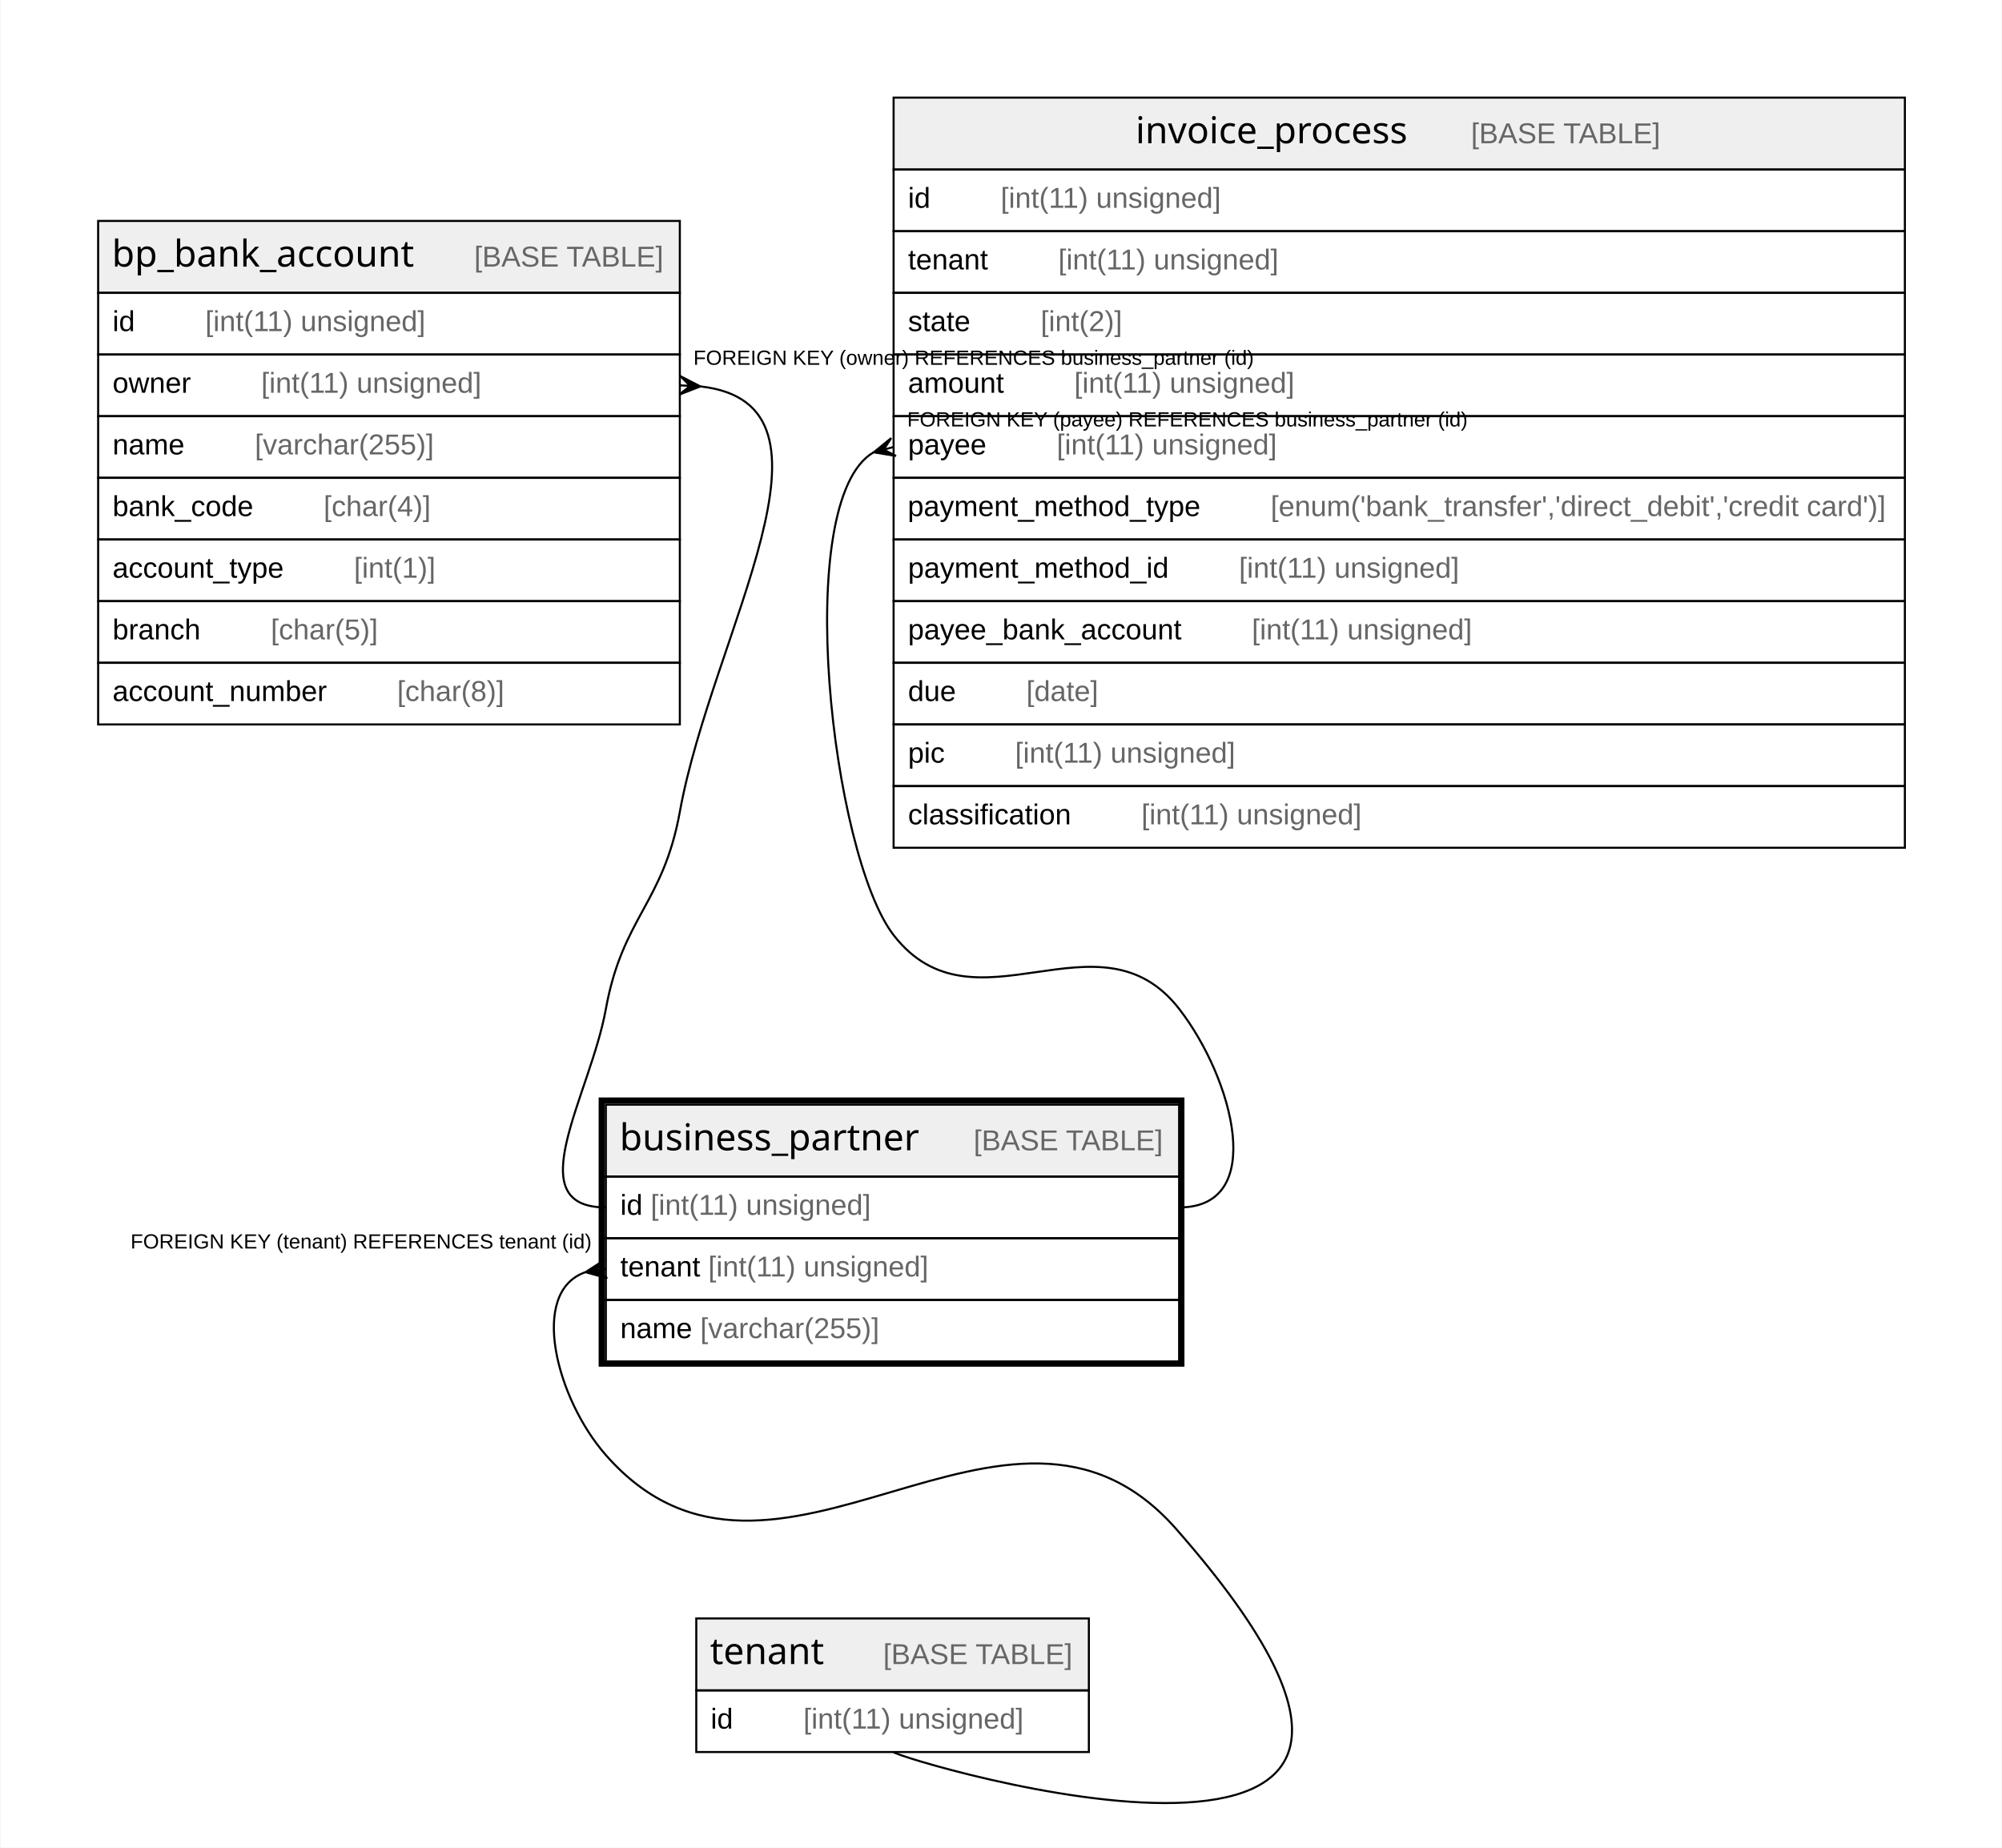
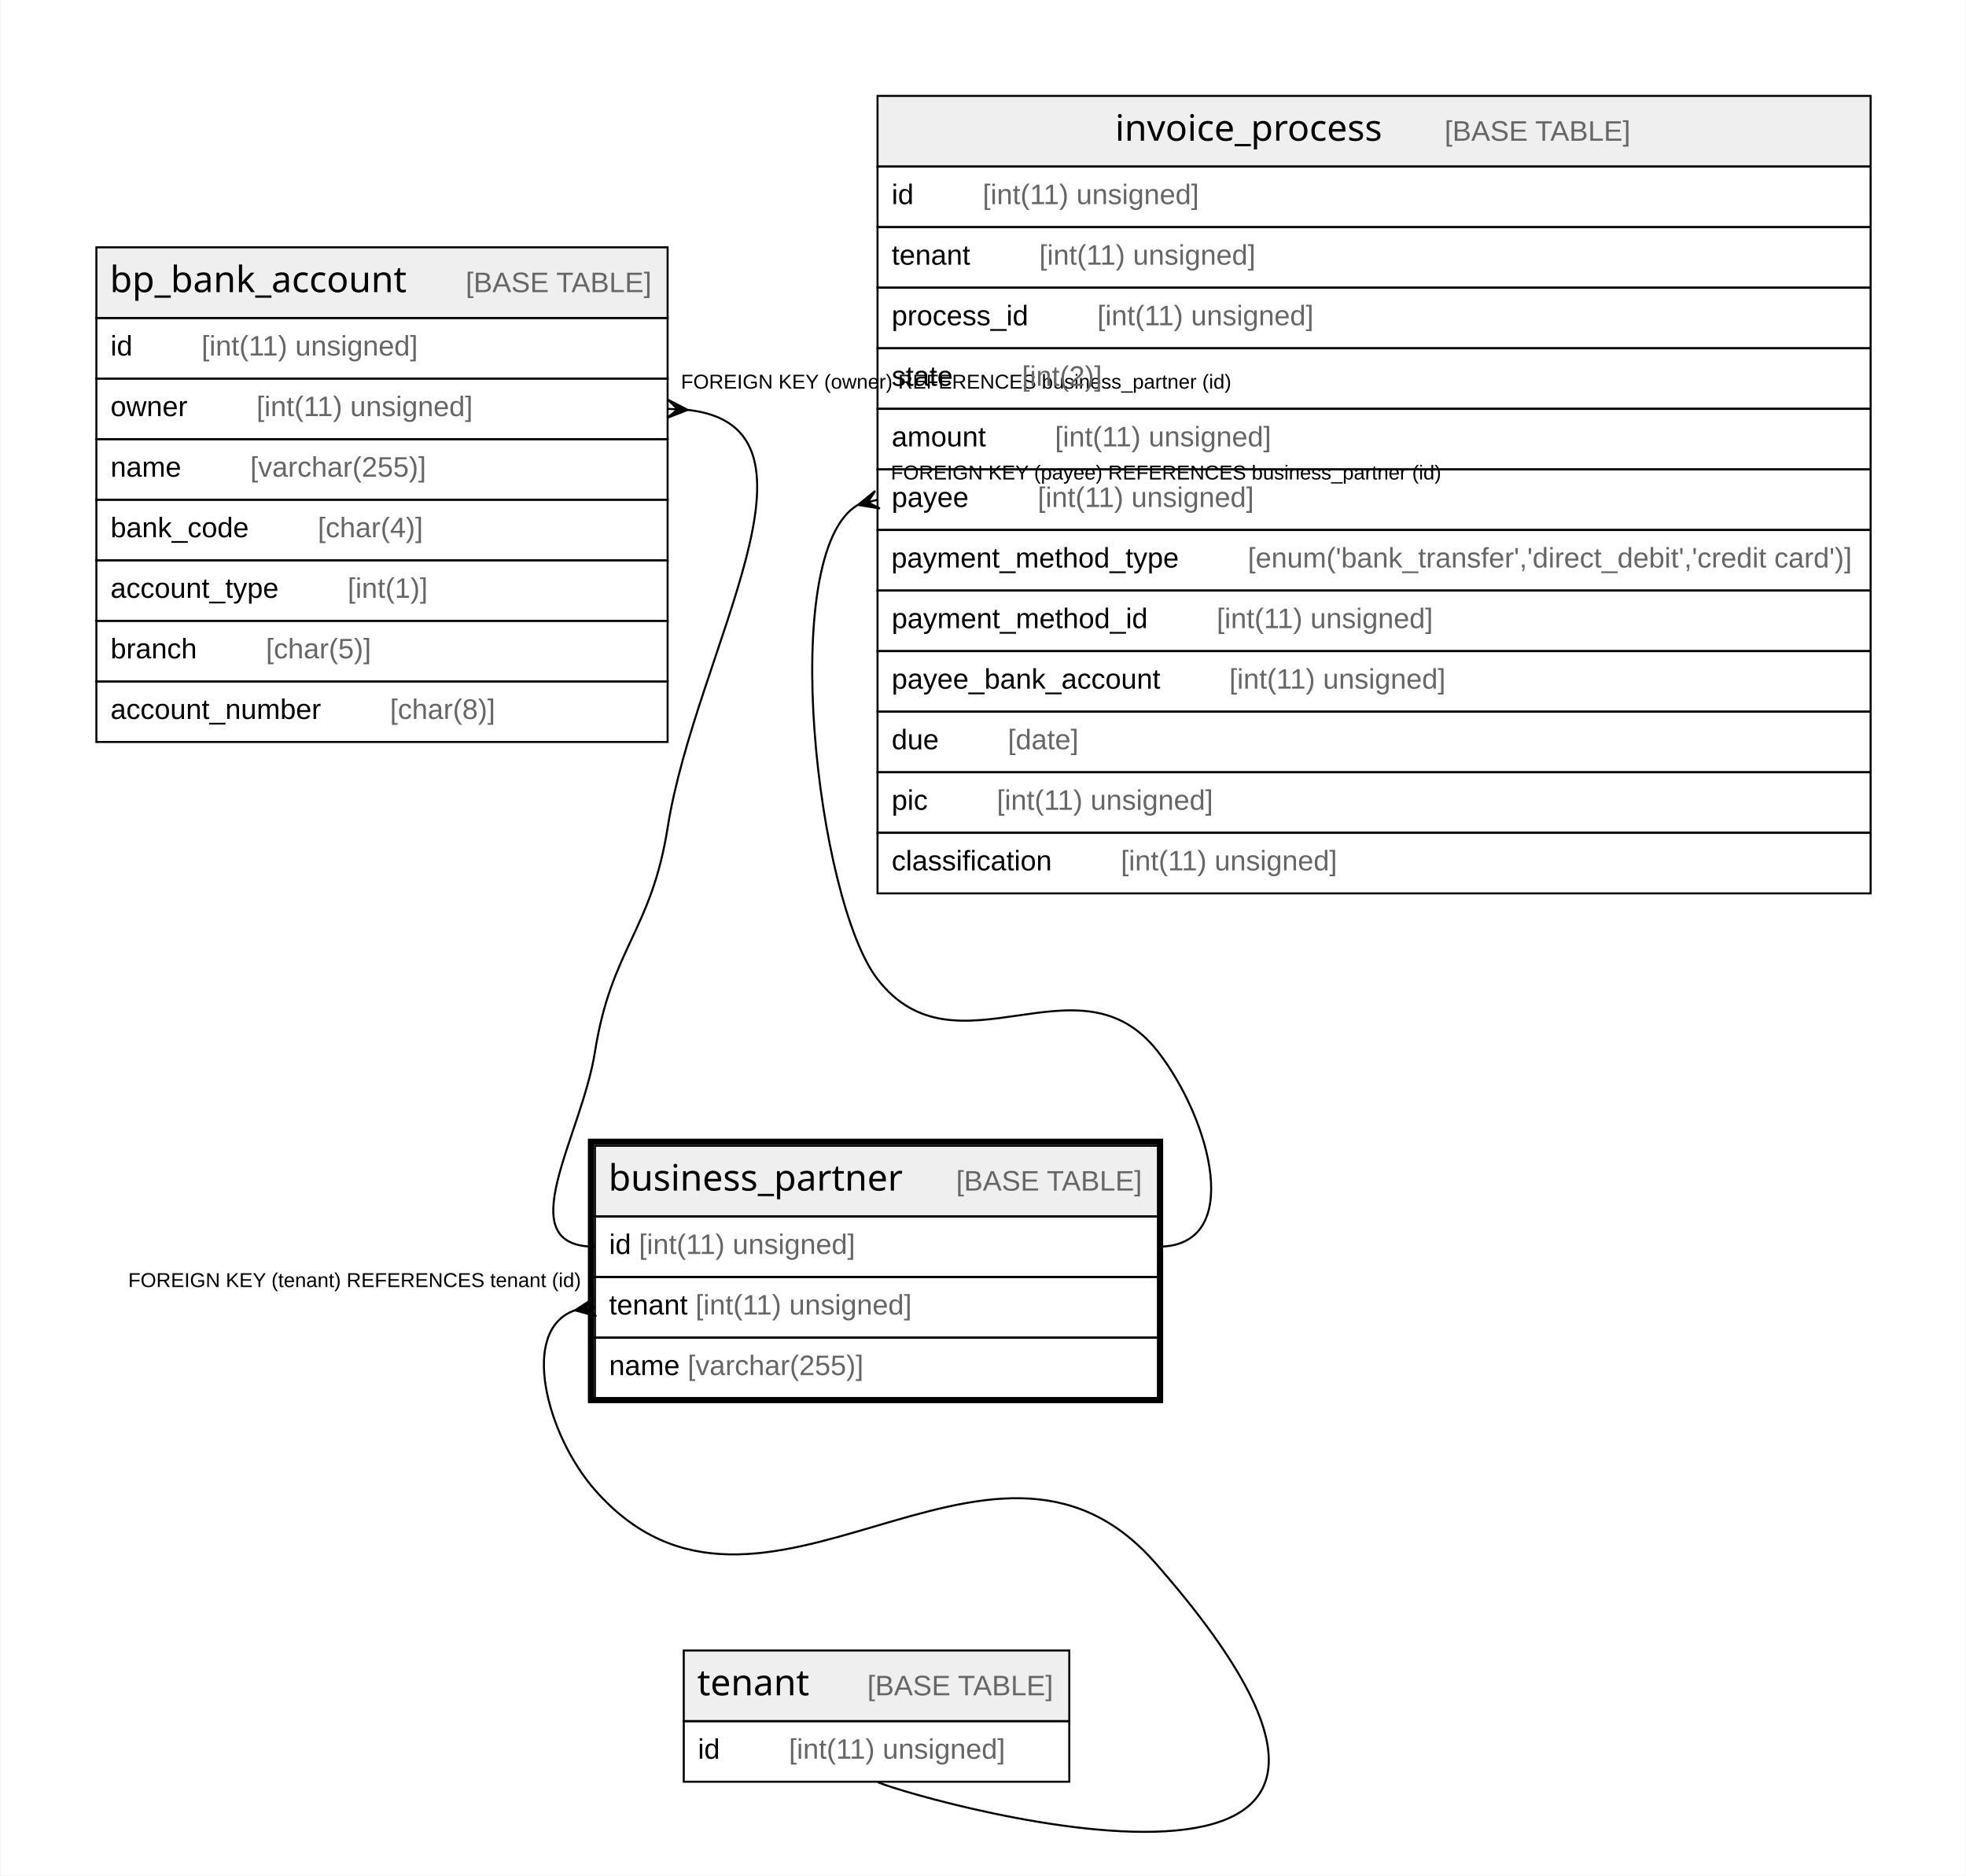
- <svg xmlns="http://www.w3.org/2000/svg" width="974pt" height="899pt" viewBox="0.00 0.00 973.50 899.00">
-   <g id="graph0" class="graph" transform="scale(1 1) rotate(0) translate(4 895)">
-     <polygon fill="#ffffff" stroke="transparent" points="-4,4 -4,-895 969.5,-895 969.5,4 -4,4" />
+ <svg xmlns="http://www.w3.org/2000/svg" width="974pt" height="929pt" viewBox="0.00 0.00 973.50 929.00">
+   <g id="graph0" class="graph" transform="scale(1 1) rotate(0) translate(4 925)">
+     <polygon fill="#ffffff" stroke="transparent" points="-4,4 -4,-925 969.5,-925 969.5,4 -4,4" />
    <g id="node1" class="node">
      <polygon fill="#efefef" stroke="transparent" points="290.5,-322.5 290.5,-357.5 569.5,-357.5 569.5,-322.5 290.5,-322.5" />
      <polygon fill="none" stroke="#000000" points="290.5,-322.5 290.5,-357.5 569.5,-357.5 569.5,-322.5 290.5,-322.5" />
      <text text-anchor="start" x="297.198" y="-335.3" font-family="Arial Bold" font-size="18.00" fill="#000000">business_partner</text>
      <text text-anchor="start" x="435.234" y="-335.3" font-family="Arial" font-size="14.00" fill="#000000">    </text>
      <text text-anchor="start" x="469.439" y="-335.3" font-family="Arial" font-size="14.00" fill="#666666">[BASE TABLE]</text>
      <polygon fill="none" stroke="#000000" points="290.5,-292.5 290.5,-322.5 569.5,-322.5 569.5,-292.5 290.5,-292.5" />
      <text text-anchor="start" x="297.5" y="-303.9" font-family="Arial" font-size="14.00" fill="#000000">id </text>
      <text text-anchor="start" x="312.28" y="-303.9" font-family="Arial" font-size="14.00" fill="#666666">[int(11) unsigned]</text>
      <polygon fill="none" stroke="#000000" points="290.5,-262.5 290.5,-292.5 569.5,-292.5 569.5,-262.5 290.5,-262.5" />
      <text text-anchor="start" x="297.5" y="-273.9" font-family="Arial" font-size="14.00" fill="#000000">tenant </text>
      <text text-anchor="start" x="340.302" y="-273.9" font-family="Arial" font-size="14.00" fill="#666666">[int(11) unsigned]</text>
      <polygon fill="none" stroke="#000000" points="290.5,-232.5 290.5,-262.5 569.5,-262.5 569.5,-232.5 290.5,-232.5" />
      <text text-anchor="start" x="297.5" y="-243.9" font-family="Arial" font-size="14.00" fill="#000000">name </text>
      <text text-anchor="start" x="336.399" y="-243.9" font-family="Arial" font-size="14.00" fill="#666666">[varchar(255)]</text>
      <polygon fill="none" stroke="#000000" stroke-width="3" points="288.5,-231.5 288.5,-359.5 570.5,-359.5 570.5,-231.5 288.5,-231.5" />
    </g>
    <g id="node4" class="node">
      <polygon fill="#efefef" stroke="transparent" points="334.5,-72.5 334.5,-107.5 525.5,-107.5 525.5,-72.5 334.5,-72.5" />
      <polygon fill="none" stroke="#000000" points="334.5,-72.5 334.5,-107.5 525.5,-107.5 525.5,-72.5 334.5,-72.5" />
      <text text-anchor="start" x="341.201" y="-85.3" font-family="Arial Bold" font-size="18.00" fill="#000000">tenant</text>
      <text text-anchor="start" x="391.231" y="-85.3" font-family="Arial" font-size="14.00" fill="#000000">    </text>
      <text text-anchor="start" x="425.435" y="-85.3" font-family="Arial" font-size="14.00" fill="#666666">[BASE TABLE]</text>
      <polygon fill="none" stroke="#000000" points="334.5,-42.5 334.5,-72.5 525.5,-72.5 525.5,-42.5 334.5,-42.5" />
      <text text-anchor="start" x="341.5" y="-53.9" font-family="Arial" font-size="14.00" fill="#000000">id    </text>
      <text text-anchor="start" x="386.594" y="-53.9" font-family="Arial" font-size="14.00" fill="#666666">[int(11) unsigned]</text>
    </g>
    <g id="edge3" class="edge">
      <path fill="none" stroke="#000000" d="M280.575,-275.985C252.955,-266.461 266.44,-214.383 290.5,-187 372.589,-93.574 485.911,-244.426 568,-151 750.718,56.953 430.5,-39.743 430.5,-42.5" />
      <polygon fill="#000000" stroke="#000000" points="280.615,-275.991 289.821,-281.949 285.557,-276.745 290.5,-277.5 290.5,-277.5 290.5,-277.5 285.557,-276.745 291.179,-273.051 280.615,-275.991 280.615,-275.991" />
      <text text-anchor="start" x="59.267" y="-287.5" font-family="Arial" font-size="10.00" fill="#000000">FOREIGN KEY (tenant) REFERENCES tenant (id)</text>
    </g>
    <g id="node2" class="node">
-       <polygon fill="#efefef" stroke="transparent" points="43.5,-752.5 43.5,-787.5 326.5,-787.5 326.5,-752.5 43.5,-752.5" />
-       <polygon fill="none" stroke="#000000" points="43.5,-752.5 43.5,-787.5 326.5,-787.5 326.5,-752.5 43.5,-752.5" />
-       <text text-anchor="start" x="50.181" y="-765.3" font-family="Arial Bold" font-size="18.00" fill="#000000">bp_bank_account</text>
-       <text text-anchor="start" x="192.251" y="-765.3" font-family="Arial" font-size="14.00" fill="#000000">    </text>
-       <text text-anchor="start" x="226.456" y="-765.3" font-family="Arial" font-size="14.00" fill="#666666">[BASE TABLE]</text>
-       <polygon fill="none" stroke="#000000" points="43.5,-722.5 43.5,-752.5 326.5,-752.5 326.5,-722.5 43.5,-722.5" />
-       <text text-anchor="start" x="50.5" y="-733.9" font-family="Arial" font-size="14.00" fill="#000000">id    </text>
-       <text text-anchor="start" x="95.594" y="-733.9" font-family="Arial" font-size="14.00" fill="#666666">[int(11) unsigned]</text>
-       <polygon fill="none" stroke="#000000" points="43.5,-692.5 43.5,-722.5 326.5,-722.5 326.5,-692.5 43.5,-692.5" />
-       <text text-anchor="start" x="50.5" y="-703.9" font-family="Arial" font-size="14.00" fill="#000000">owner    </text>
-       <text text-anchor="start" x="122.82" y="-703.9" font-family="Arial" font-size="14.00" fill="#666666">[int(11) unsigned]</text>
-       <polygon fill="none" stroke="#000000" points="43.5,-662.5 43.5,-692.5 326.5,-692.5 326.5,-662.5 43.5,-662.5" />
-       <text text-anchor="start" x="50.5" y="-673.9" font-family="Arial" font-size="14.00" fill="#000000">name    </text>
-       <text text-anchor="start" x="119.713" y="-673.9" font-family="Arial" font-size="14.00" fill="#666666">[varchar(255)]</text>
-       <polygon fill="none" stroke="#000000" points="43.5,-632.5 43.5,-662.5 326.5,-662.5 326.5,-632.5 43.5,-632.5" />
-       <text text-anchor="start" x="50.5" y="-643.9" font-family="Arial" font-size="14.00" fill="#000000">bank_code    </text>
-       <text text-anchor="start" x="153.183" y="-643.9" font-family="Arial" font-size="14.00" fill="#666666">[char(4)]</text>
-       <polygon fill="none" stroke="#000000" points="43.5,-602.5 43.5,-632.5 326.5,-632.5 326.5,-602.5 43.5,-602.5" />
-       <text text-anchor="start" x="50.5" y="-613.9" font-family="Arial" font-size="14.00" fill="#000000">account_type    </text>
-       <text text-anchor="start" x="167.964" y="-613.9" font-family="Arial" font-size="14.00" fill="#666666">[int(1)]</text>
-       <polygon fill="none" stroke="#000000" points="43.5,-572.5 43.5,-602.5 326.5,-602.5 326.5,-572.5 43.5,-572.5" />
-       <text text-anchor="start" x="50.5" y="-583.9" font-family="Arial" font-size="14.00" fill="#000000">branch    </text>
-       <text text-anchor="start" x="127.496" y="-583.9" font-family="Arial" font-size="14.00" fill="#666666">[char(5)]</text>
-       <polygon fill="none" stroke="#000000" points="43.5,-542.5 43.5,-572.5 326.5,-572.5 326.5,-542.5 43.5,-542.5" />
-       <text text-anchor="start" x="50.5" y="-553.9" font-family="Arial" font-size="14.00" fill="#000000">account_number    </text>
-       <text text-anchor="start" x="188.96" y="-553.9" font-family="Arial" font-size="14.00" fill="#666666">[char(8)]</text>
+       <polygon fill="#efefef" stroke="transparent" points="43.5,-767.5 43.5,-802.5 326.5,-802.5 326.5,-767.5 43.5,-767.5" />
+       <polygon fill="none" stroke="#000000" points="43.5,-767.5 43.5,-802.5 326.5,-802.5 326.5,-767.5 43.5,-767.5" />
+       <text text-anchor="start" x="50.181" y="-780.3" font-family="Arial Bold" font-size="18.00" fill="#000000">bp_bank_account</text>
+       <text text-anchor="start" x="192.251" y="-780.3" font-family="Arial" font-size="14.00" fill="#000000">    </text>
+       <text text-anchor="start" x="226.456" y="-780.3" font-family="Arial" font-size="14.00" fill="#666666">[BASE TABLE]</text>
+       <polygon fill="none" stroke="#000000" points="43.5,-737.5 43.5,-767.5 326.5,-767.5 326.5,-737.5 43.5,-737.5" />
+       <text text-anchor="start" x="50.5" y="-748.9" font-family="Arial" font-size="14.00" fill="#000000">id    </text>
+       <text text-anchor="start" x="95.594" y="-748.9" font-family="Arial" font-size="14.00" fill="#666666">[int(11) unsigned]</text>
+       <polygon fill="none" stroke="#000000" points="43.5,-707.5 43.5,-737.5 326.5,-737.5 326.5,-707.5 43.5,-707.5" />
+       <text text-anchor="start" x="50.5" y="-718.9" font-family="Arial" font-size="14.00" fill="#000000">owner    </text>
+       <text text-anchor="start" x="122.82" y="-718.9" font-family="Arial" font-size="14.00" fill="#666666">[int(11) unsigned]</text>
+       <polygon fill="none" stroke="#000000" points="43.5,-677.5 43.5,-707.5 326.5,-707.5 326.5,-677.5 43.5,-677.5" />
+       <text text-anchor="start" x="50.5" y="-688.9" font-family="Arial" font-size="14.00" fill="#000000">name    </text>
+       <text text-anchor="start" x="119.713" y="-688.9" font-family="Arial" font-size="14.00" fill="#666666">[varchar(255)]</text>
+       <polygon fill="none" stroke="#000000" points="43.5,-647.5 43.5,-677.5 326.5,-677.5 326.5,-647.5 43.5,-647.5" />
+       <text text-anchor="start" x="50.5" y="-658.9" font-family="Arial" font-size="14.00" fill="#000000">bank_code    </text>
+       <text text-anchor="start" x="153.183" y="-658.9" font-family="Arial" font-size="14.00" fill="#666666">[char(4)]</text>
+       <polygon fill="none" stroke="#000000" points="43.5,-617.5 43.5,-647.5 326.5,-647.5 326.5,-617.5 43.5,-617.5" />
+       <text text-anchor="start" x="50.5" y="-628.9" font-family="Arial" font-size="14.00" fill="#000000">account_type    </text>
+       <text text-anchor="start" x="167.964" y="-628.9" font-family="Arial" font-size="14.00" fill="#666666">[int(1)]</text>
+       <polygon fill="none" stroke="#000000" points="43.5,-587.5 43.5,-617.5 326.5,-617.5 326.5,-587.5 43.5,-587.5" />
+       <text text-anchor="start" x="50.5" y="-598.9" font-family="Arial" font-size="14.00" fill="#000000">branch    </text>
+       <text text-anchor="start" x="127.496" y="-598.9" font-family="Arial" font-size="14.00" fill="#666666">[char(5)]</text>
+       <polygon fill="none" stroke="#000000" points="43.5,-557.5 43.5,-587.5 326.5,-587.5 326.5,-557.5 43.5,-557.5" />
+       <text text-anchor="start" x="50.5" y="-568.9" font-family="Arial" font-size="14.00" fill="#000000">account_number    </text>
+       <text text-anchor="start" x="188.96" y="-568.9" font-family="Arial" font-size="14.00" fill="#666666">[char(8)]</text>
    </g>
    <g id="edge1" class="edge">
-       <path fill="none" stroke="#000000" d="M336.552,-706.974C412.893,-698.418 342.312,-587.198 326.5,-500 318.37,-455.163 298.63,-448.837 290.5,-404 282.848,-361.799 247.611,-307.5 290.5,-307.5" />
-       <polygon fill="#000000" stroke="#000000" points="336.486,-706.977 326.265,-703.006 331.493,-707.239 326.5,-707.5 326.5,-707.5 326.5,-707.5 331.493,-707.239 326.735,-711.994 336.486,-706.977 336.486,-706.977" />
-       <text text-anchor="start" x="333.104" y="-717.5" font-family="Arial" font-size="10.00" fill="#000000">FOREIGN KEY (owner) REFERENCES business_partner (id)</text>
+       <path fill="none" stroke="#000000" d="M336.543,-721.976C412.739,-713.444 340.34,-602.533 326.5,-515 318.401,-463.773 298.599,-455.227 290.5,-404 283.802,-361.637 247.611,-307.5 290.5,-307.5" />
+       <polygon fill="#000000" stroke="#000000" points="336.486,-721.978 326.265,-718.006 331.493,-722.239 326.5,-722.5 326.5,-722.5 326.5,-722.5 331.493,-722.239 326.735,-726.994 336.486,-721.978 336.486,-721.978" />
+       <text text-anchor="start" x="333.104" y="-732.5" font-family="Arial" font-size="10.00" fill="#000000">FOREIGN KEY (owner) REFERENCES business_partner (id)</text>
    </g>
    <g id="node3" class="node">
-       <polygon fill="#efefef" stroke="transparent" points="430.5,-812.5 430.5,-847.5 922.5,-847.5 922.5,-812.5 430.5,-812.5" />
-       <polygon fill="none" stroke="#000000" points="430.5,-812.5 430.5,-847.5 922.5,-847.5 922.5,-812.5 430.5,-812.5" />
-       <text text-anchor="start" x="548.204" y="-825.3" font-family="Arial Bold" font-size="18.00" fill="#000000">invoice_process</text>
-       <text text-anchor="start" x="677.228" y="-825.3" font-family="Arial" font-size="14.00" fill="#000000">    </text>
-       <text text-anchor="start" x="711.433" y="-825.3" font-family="Arial" font-size="14.00" fill="#666666">[BASE TABLE]</text>
+       <polygon fill="#efefef" stroke="transparent" points="430.5,-842.5 430.5,-877.5 922.5,-877.5 922.5,-842.5 430.5,-842.5" />
+       <polygon fill="none" stroke="#000000" points="430.5,-842.5 430.5,-877.5 922.5,-877.5 922.5,-842.5 430.5,-842.5" />
+       <text text-anchor="start" x="548.204" y="-855.3" font-family="Arial Bold" font-size="18.00" fill="#000000">invoice_process</text>
+       <text text-anchor="start" x="677.228" y="-855.3" font-family="Arial" font-size="14.00" fill="#000000">    </text>
+       <text text-anchor="start" x="711.433" y="-855.3" font-family="Arial" font-size="14.00" fill="#666666">[BASE TABLE]</text>
+       <polygon fill="none" stroke="#000000" points="430.5,-812.5 430.5,-842.5 922.5,-842.5 922.5,-812.5 430.5,-812.5" />
+       <text text-anchor="start" x="437.5" y="-823.9" font-family="Arial" font-size="14.00" fill="#000000">id    </text>
+       <text text-anchor="start" x="482.594" y="-823.9" font-family="Arial" font-size="14.00" fill="#666666">[int(11) unsigned]</text>
      <polygon fill="none" stroke="#000000" points="430.5,-782.5 430.5,-812.5 922.5,-812.5 922.5,-782.5 430.5,-782.5" />
-       <text text-anchor="start" x="437.5" y="-793.9" font-family="Arial" font-size="14.00" fill="#000000">id    </text>
-       <text text-anchor="start" x="482.594" y="-793.9" font-family="Arial" font-size="14.00" fill="#666666">[int(11) unsigned]</text>
+       <text text-anchor="start" x="437.5" y="-793.9" font-family="Arial" font-size="14.00" fill="#000000">tenant    </text>
+       <text text-anchor="start" x="510.616" y="-793.9" font-family="Arial" font-size="14.00" fill="#666666">[int(11) unsigned]</text>
      <polygon fill="none" stroke="#000000" points="430.5,-752.5 430.5,-782.5 922.5,-782.5 922.5,-752.5 430.5,-752.5" />
-       <text text-anchor="start" x="437.5" y="-763.9" font-family="Arial" font-size="14.00" fill="#000000">tenant    </text>
-       <text text-anchor="start" x="510.616" y="-763.9" font-family="Arial" font-size="14.00" fill="#666666">[int(11) unsigned]</text>
+       <text text-anchor="start" x="437.5" y="-763.9" font-family="Arial" font-size="14.00" fill="#000000">process_id    </text>
+       <text text-anchor="start" x="539.385" y="-763.9" font-family="Arial" font-size="14.00" fill="#666666">[int(11) unsigned]</text>
      <polygon fill="none" stroke="#000000" points="430.5,-722.5 430.5,-752.5 922.5,-752.5 922.5,-722.5 430.5,-722.5" />
      <text text-anchor="start" x="437.5" y="-733.9" font-family="Arial" font-size="14.00" fill="#000000">state    </text>
      <text text-anchor="start" x="502.051" y="-733.9" font-family="Arial" font-size="14.00" fill="#666666">[int(2)]</text>
      <polygon fill="none" stroke="#000000" points="430.5,-692.5 430.5,-722.5 922.5,-722.5 922.5,-692.5 430.5,-692.5" />
      <text text-anchor="start" x="437.5" y="-703.9" font-family="Arial" font-size="14.00" fill="#000000">amount    </text>
      <text text-anchor="start" x="518.386" y="-703.9" font-family="Arial" font-size="14.00" fill="#666666">[int(11) unsigned]</text>
      <polygon fill="none" stroke="#000000" points="430.5,-662.5 430.5,-692.5 922.5,-692.5 922.5,-662.5 430.5,-662.5" />
      <text text-anchor="start" x="437.5" y="-673.9" font-family="Arial" font-size="14.00" fill="#000000">payee    </text>
      <text text-anchor="start" x="509.835" y="-673.9" font-family="Arial" font-size="14.00" fill="#666666">[int(11) unsigned]</text>
      <polygon fill="none" stroke="#000000" points="430.5,-632.5 430.5,-662.5 922.5,-662.5 922.5,-632.5 430.5,-632.5" />
      <text text-anchor="start" x="437.346" y="-643.9" font-family="Arial" font-size="14.00" fill="#000000">payment_method_type    </text>
      <text text-anchor="start" x="613.935" y="-643.9" font-family="Arial" font-size="14.00" fill="#666666">[enum('bank_transfer','direct_debit','credit card')]</text>
      <polygon fill="none" stroke="#000000" points="430.5,-602.5 430.5,-632.5 922.5,-632.5 922.5,-602.5 430.5,-602.5" />
      <text text-anchor="start" x="437.5" y="-613.9" font-family="Arial" font-size="14.00" fill="#000000">payment_method_id    </text>
      <text text-anchor="start" x="598.522" y="-613.9" font-family="Arial" font-size="14.00" fill="#666666">[int(11) unsigned]</text>
      <polygon fill="none" stroke="#000000" points="430.5,-572.5 430.5,-602.5 922.5,-602.5 922.5,-572.5 430.5,-572.5" />
      <text text-anchor="start" x="437.5" y="-583.9" font-family="Arial" font-size="14.00" fill="#000000">payee_bank_account    </text>
      <text text-anchor="start" x="604.769" y="-583.9" font-family="Arial" font-size="14.00" fill="#666666">[int(11) unsigned]</text>
      <polygon fill="none" stroke="#000000" points="430.5,-542.5 430.5,-572.5 922.5,-572.5 922.5,-542.5 430.5,-542.5" />
      <text text-anchor="start" x="437.5" y="-553.9" font-family="Arial" font-size="14.00" fill="#000000">due    </text>
      <text text-anchor="start" x="495.053" y="-553.9" font-family="Arial" font-size="14.00" fill="#666666">[date]</text>
      <polygon fill="none" stroke="#000000" points="430.5,-512.5 430.5,-542.5 922.5,-542.5 922.5,-512.5 430.5,-512.5" />
      <text text-anchor="start" x="437.5" y="-523.9" font-family="Arial" font-size="14.00" fill="#000000">pic    </text>
      <text text-anchor="start" x="489.594" y="-523.9" font-family="Arial" font-size="14.00" fill="#666666">[int(11) unsigned]</text>
      <polygon fill="none" stroke="#000000" points="430.5,-482.5 430.5,-512.5 922.5,-512.5 922.5,-482.5 430.5,-482.5" />
      <text text-anchor="start" x="437.5" y="-493.9" font-family="Arial" font-size="14.00" fill="#000000">classification    </text>
      <text text-anchor="start" x="551.043" y="-493.9" font-family="Arial" font-size="14.00" fill="#666666">[int(11) unsigned]</text>
    </g>
    <g id="edge2" class="edge">
      <path fill="none" stroke="#000000" d="M420.684,-674.867C380.577,-651.455 400.404,-478.883 430.5,-440 469.56,-389.534 530.44,-454.466 569.5,-404 595.751,-370.084 612.389,-307.5 569.5,-307.5" />
      <polygon fill="#000000" stroke="#000000" points="420.841,-674.909 429.334,-681.846 425.671,-676.205 430.5,-677.5 430.5,-677.5 430.5,-677.5 425.671,-676.205 431.666,-673.154 420.841,-674.909 420.841,-674.909" />
      <text text-anchor="start" x="437.099" y="-687.5" font-family="Arial" font-size="10.00" fill="#000000">FOREIGN KEY (payee) REFERENCES business_partner (id)</text>
    </g>
  </g>
</svg>
